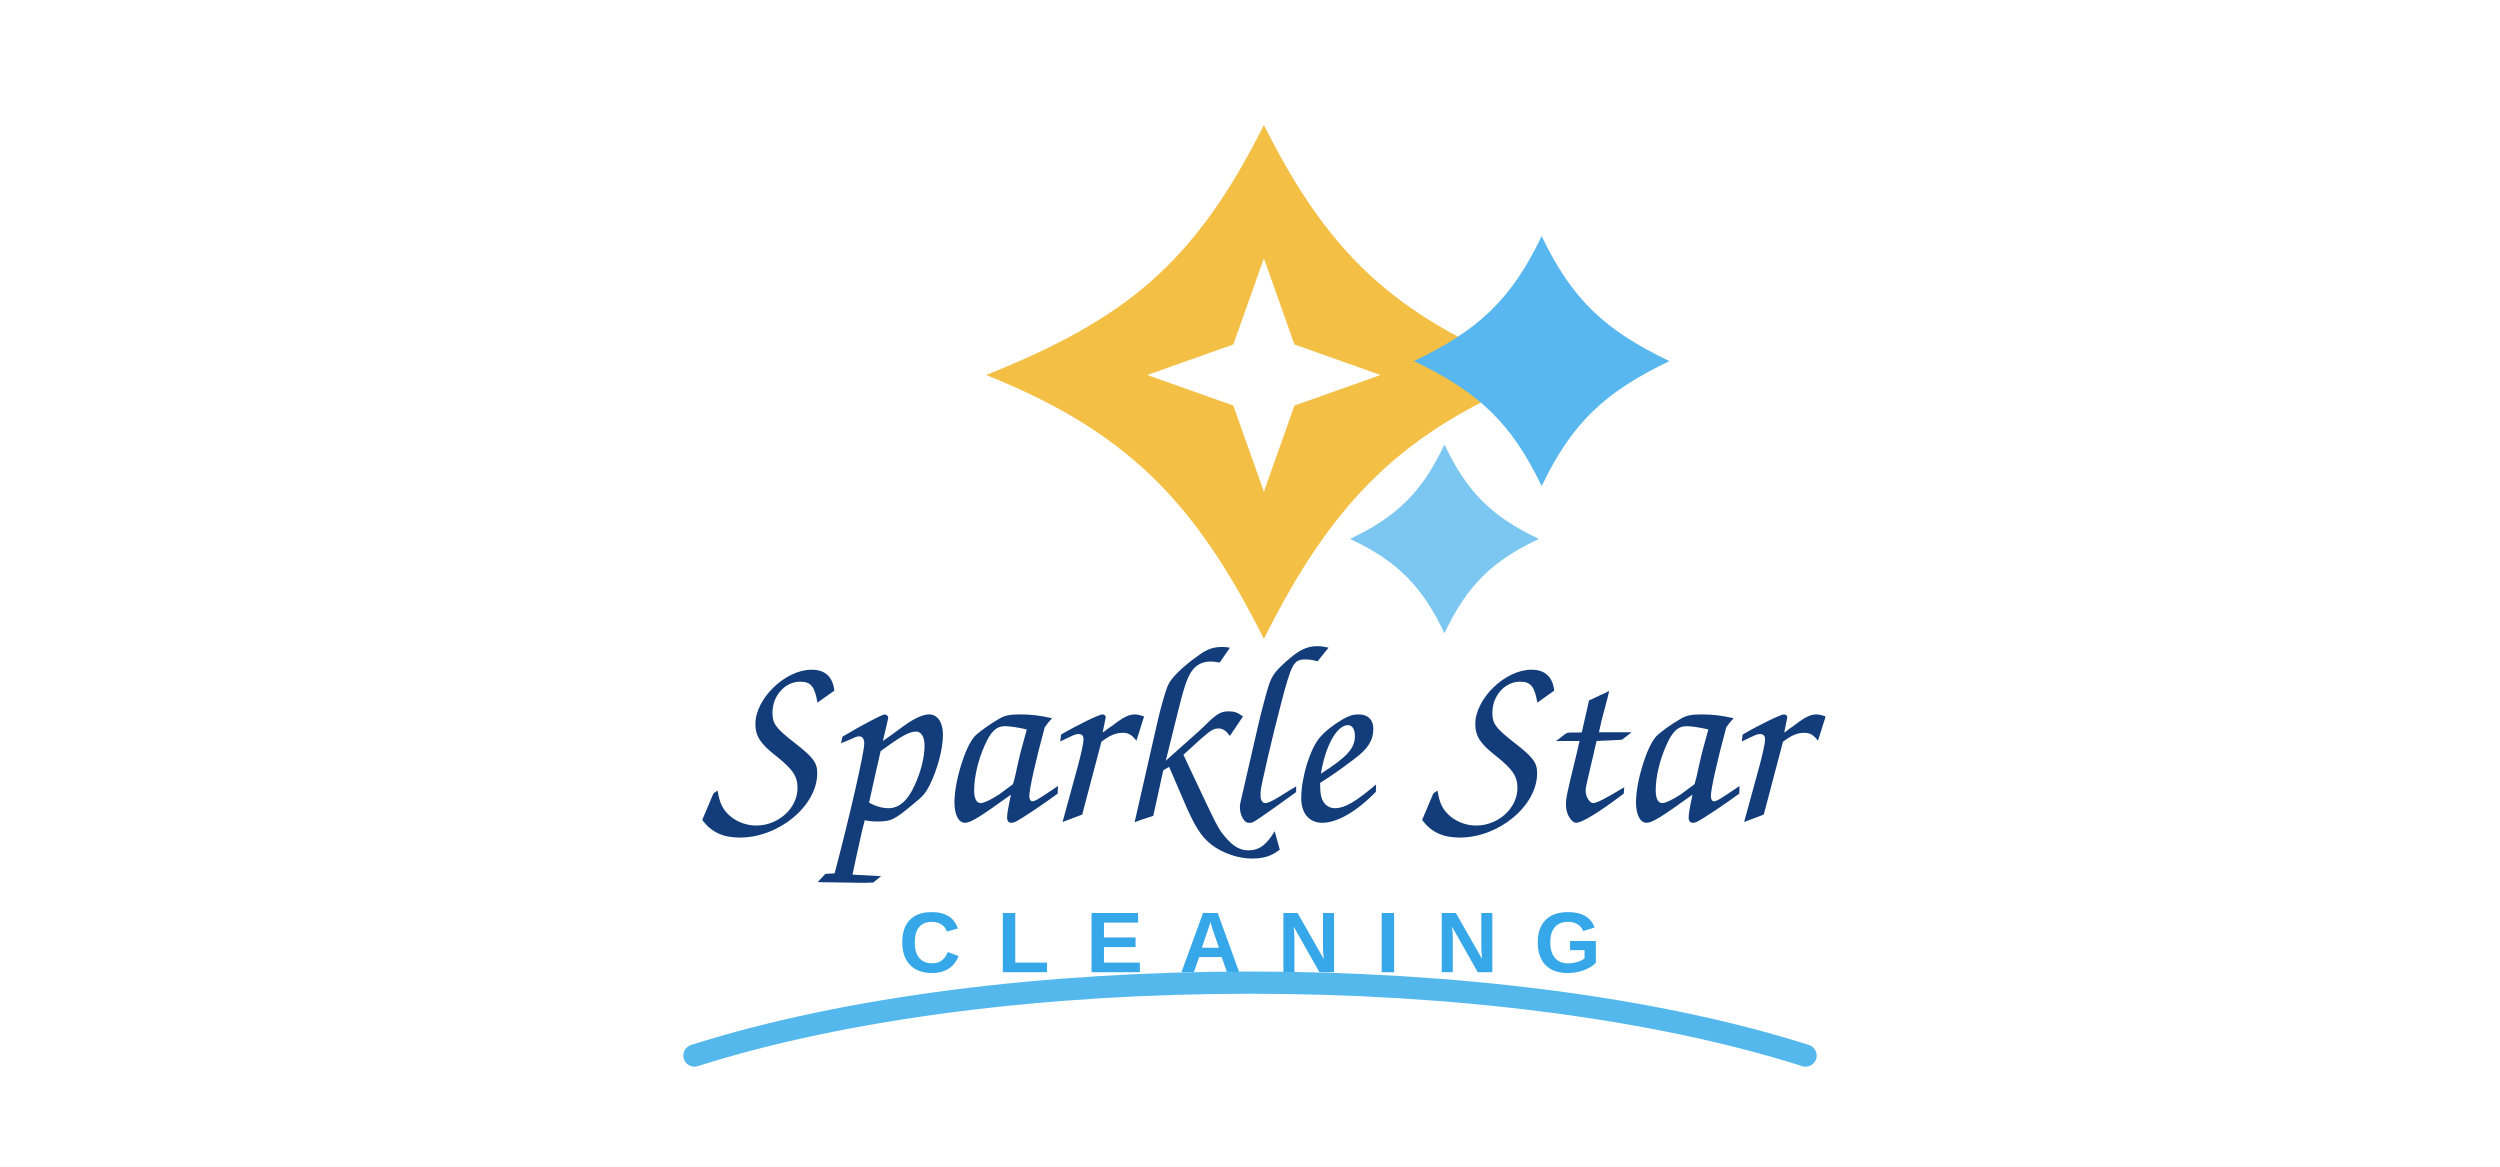
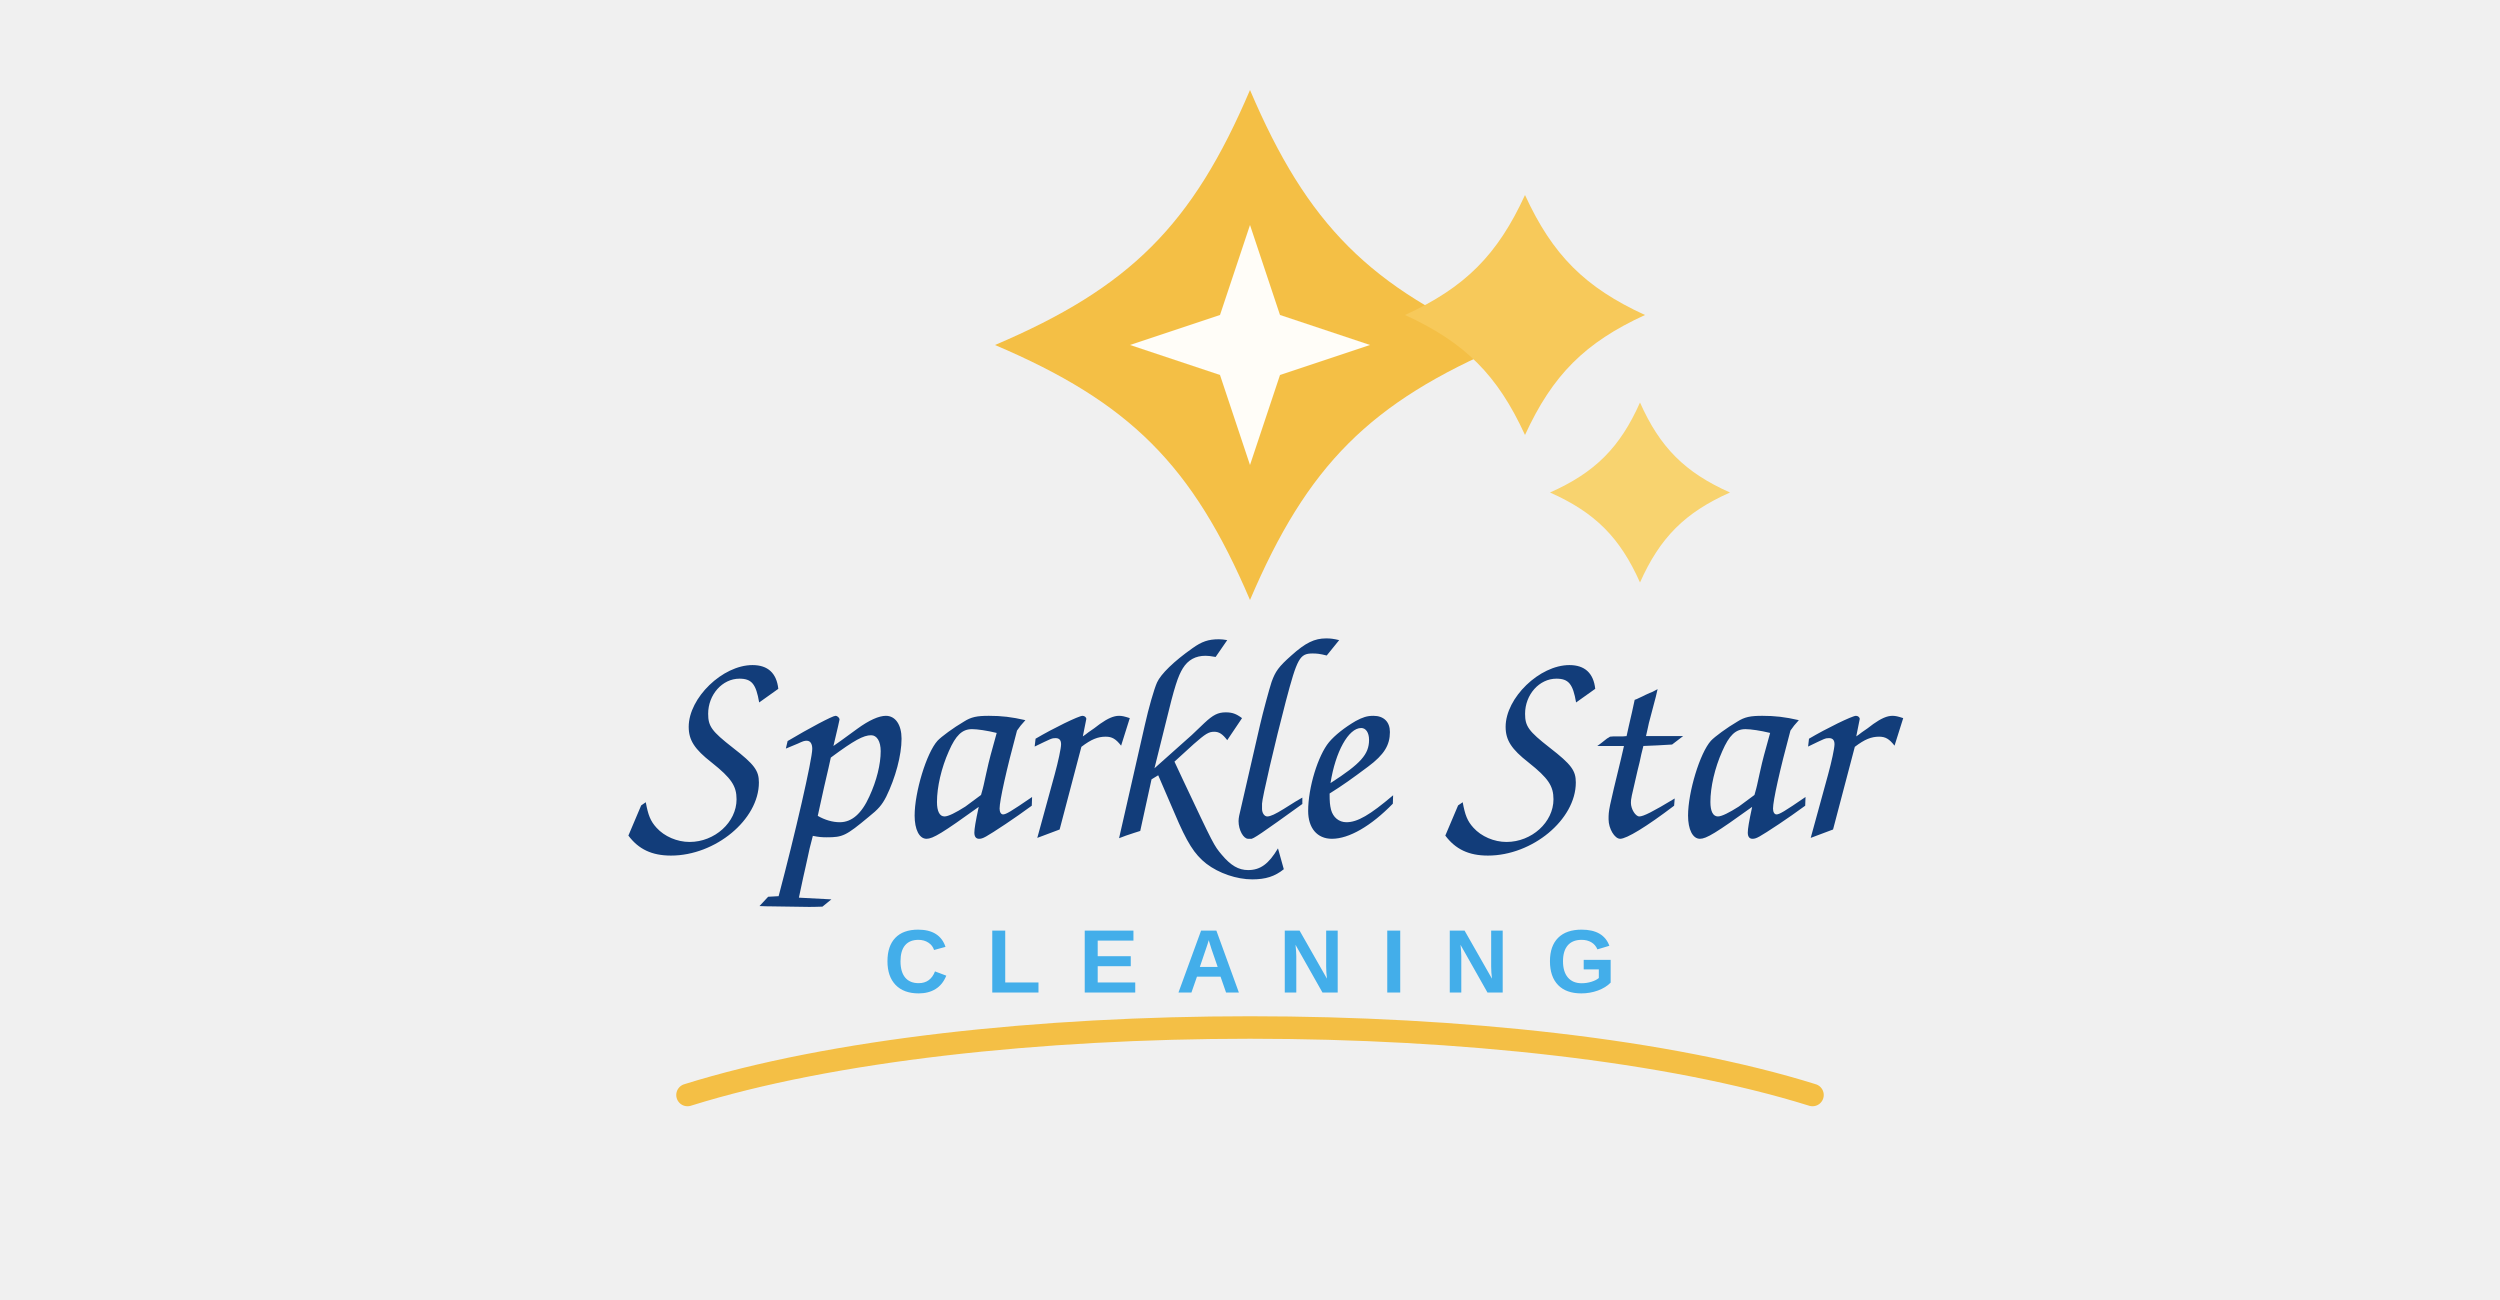
- <svg xmlns="http://www.w3.org/2000/svg" viewBox="0 0 900 420" role="img" aria-labelledby="title desc">
-   <rect width="900" height="420" fill="white" />
-   <g transform="translate(0 10)">
-     <path d="M455 35 C480 85 505 105 555 125 C505 145 480 170 455 220 C430 170 405 145 355 125 C405 105 430 85 455 35Z" fill="#F4BF45" />
-     <path d="M455 83 L466 114 L497 125 L466 136 L455 167 L444 136 L413 125 L444 114Z" fill="white" />
-     <path d="M555 75 C566 98 578 109 601 120 C578 131 566 142 555 165 C544 142 532 131 509 120 C532 109 544 98 555 75Z" fill="#58B7EE" />
-     <path d="M520 150 C528 167 537 176 554 184 C537 192 528 201 520 218 C512 201 503 192 486 184 C503 176 512 167 520 150Z" fill="#7CC7F2" />
-     <text x="450" y="285" text-anchor="middle" font-family="Brush Script MT, Segoe Script, cursive" font-size="92" font-style="italic" font-weight="600" fill="#123D7A">Sparkle Star</text>
-     <text x="450" y="340" text-anchor="middle" font-family="Arial, Helvetica, sans-serif" font-size="31" letter-spacing="13" font-weight="700" fill="#36A7E8">CLEANING</text>
-     <path d="M250 370 C360 335 540 335 650 370" fill="none" stroke="#55B8ED" stroke-width="8" stroke-linecap="round" />
+ <svg xmlns="http://www.w3.org/2000/svg" viewBox="0 0 1000 520" role="img" aria-labelledby="title desc">
+   <g transform="translate(0 8)">
+     <path d="M500 28 C523 82 548 107 602 130 C548 153 523 178 500 232 C477 178 452 153 398 130 C452 107 477 82 500 28Z" fill="#F4BF45" />
+     <path d="M500 82 L512 118 L548 130 L512 142 L500 178 L488 142 L452 130 L488 118Z" fill="#FFFDF8" />
+     <path d="M610 70 C621 94 634 107 658 118 C634 129 621 142 610 166 C599 142 586 129 562 118 C586 107 599 94 610 70Z" fill="#F7C95A" />
+     <path d="M656 153 C664 171 674 181 692 189 C674 197 664 207 656 225 C648 207 638 197 620 189 C638 181 648 171 656 153Z" fill="#F8D36F" />
+     <text x="500" y="326" text-anchor="middle" font-family="'Brush Script MT','Segoe Script','URW Chancery L',cursive" font-size="116" font-style="italic" font-weight="600" fill="#123D7A">Sparkle Star</text>
+     <text x="500" y="389" text-anchor="middle" font-family="Arial, Helvetica, sans-serif" font-size="36" letter-spacing="15" font-weight="700" fill="#43AEEA">CLEANING</text>
+     <path d="M275 430 C390 394 610 394 725 430" fill="none" stroke="#F4BF45" stroke-width="9" stroke-linecap="round" />
  </g>
</svg>
